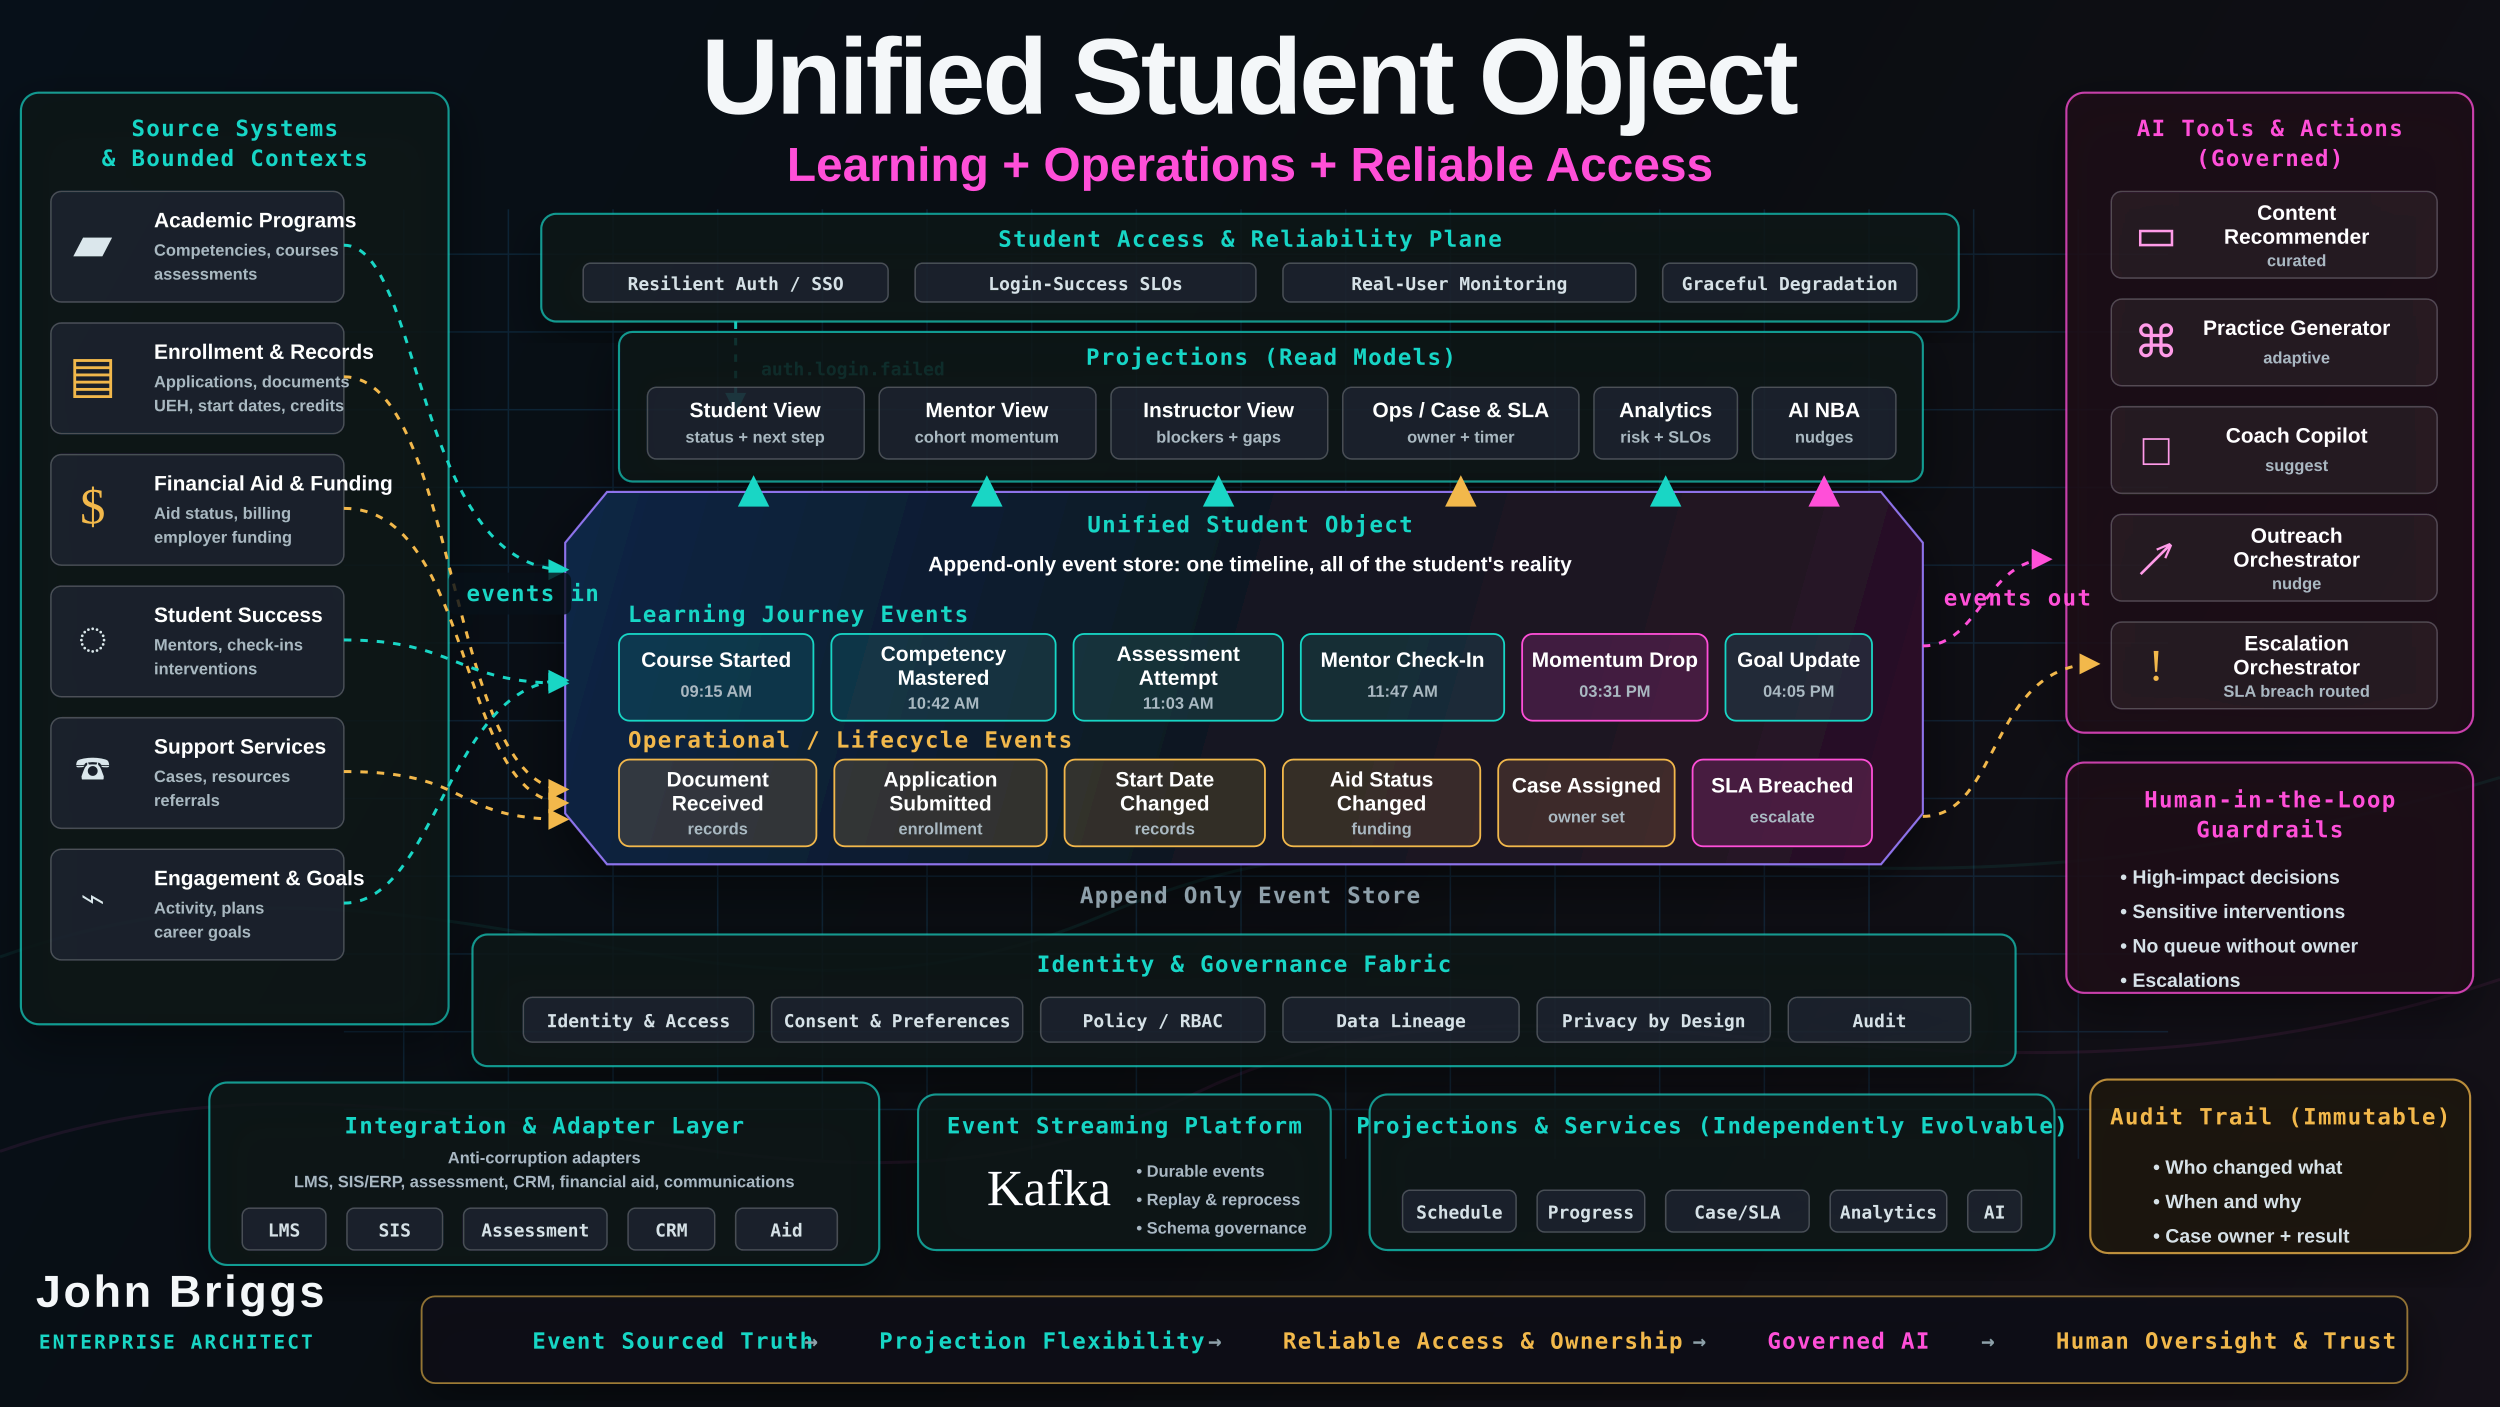
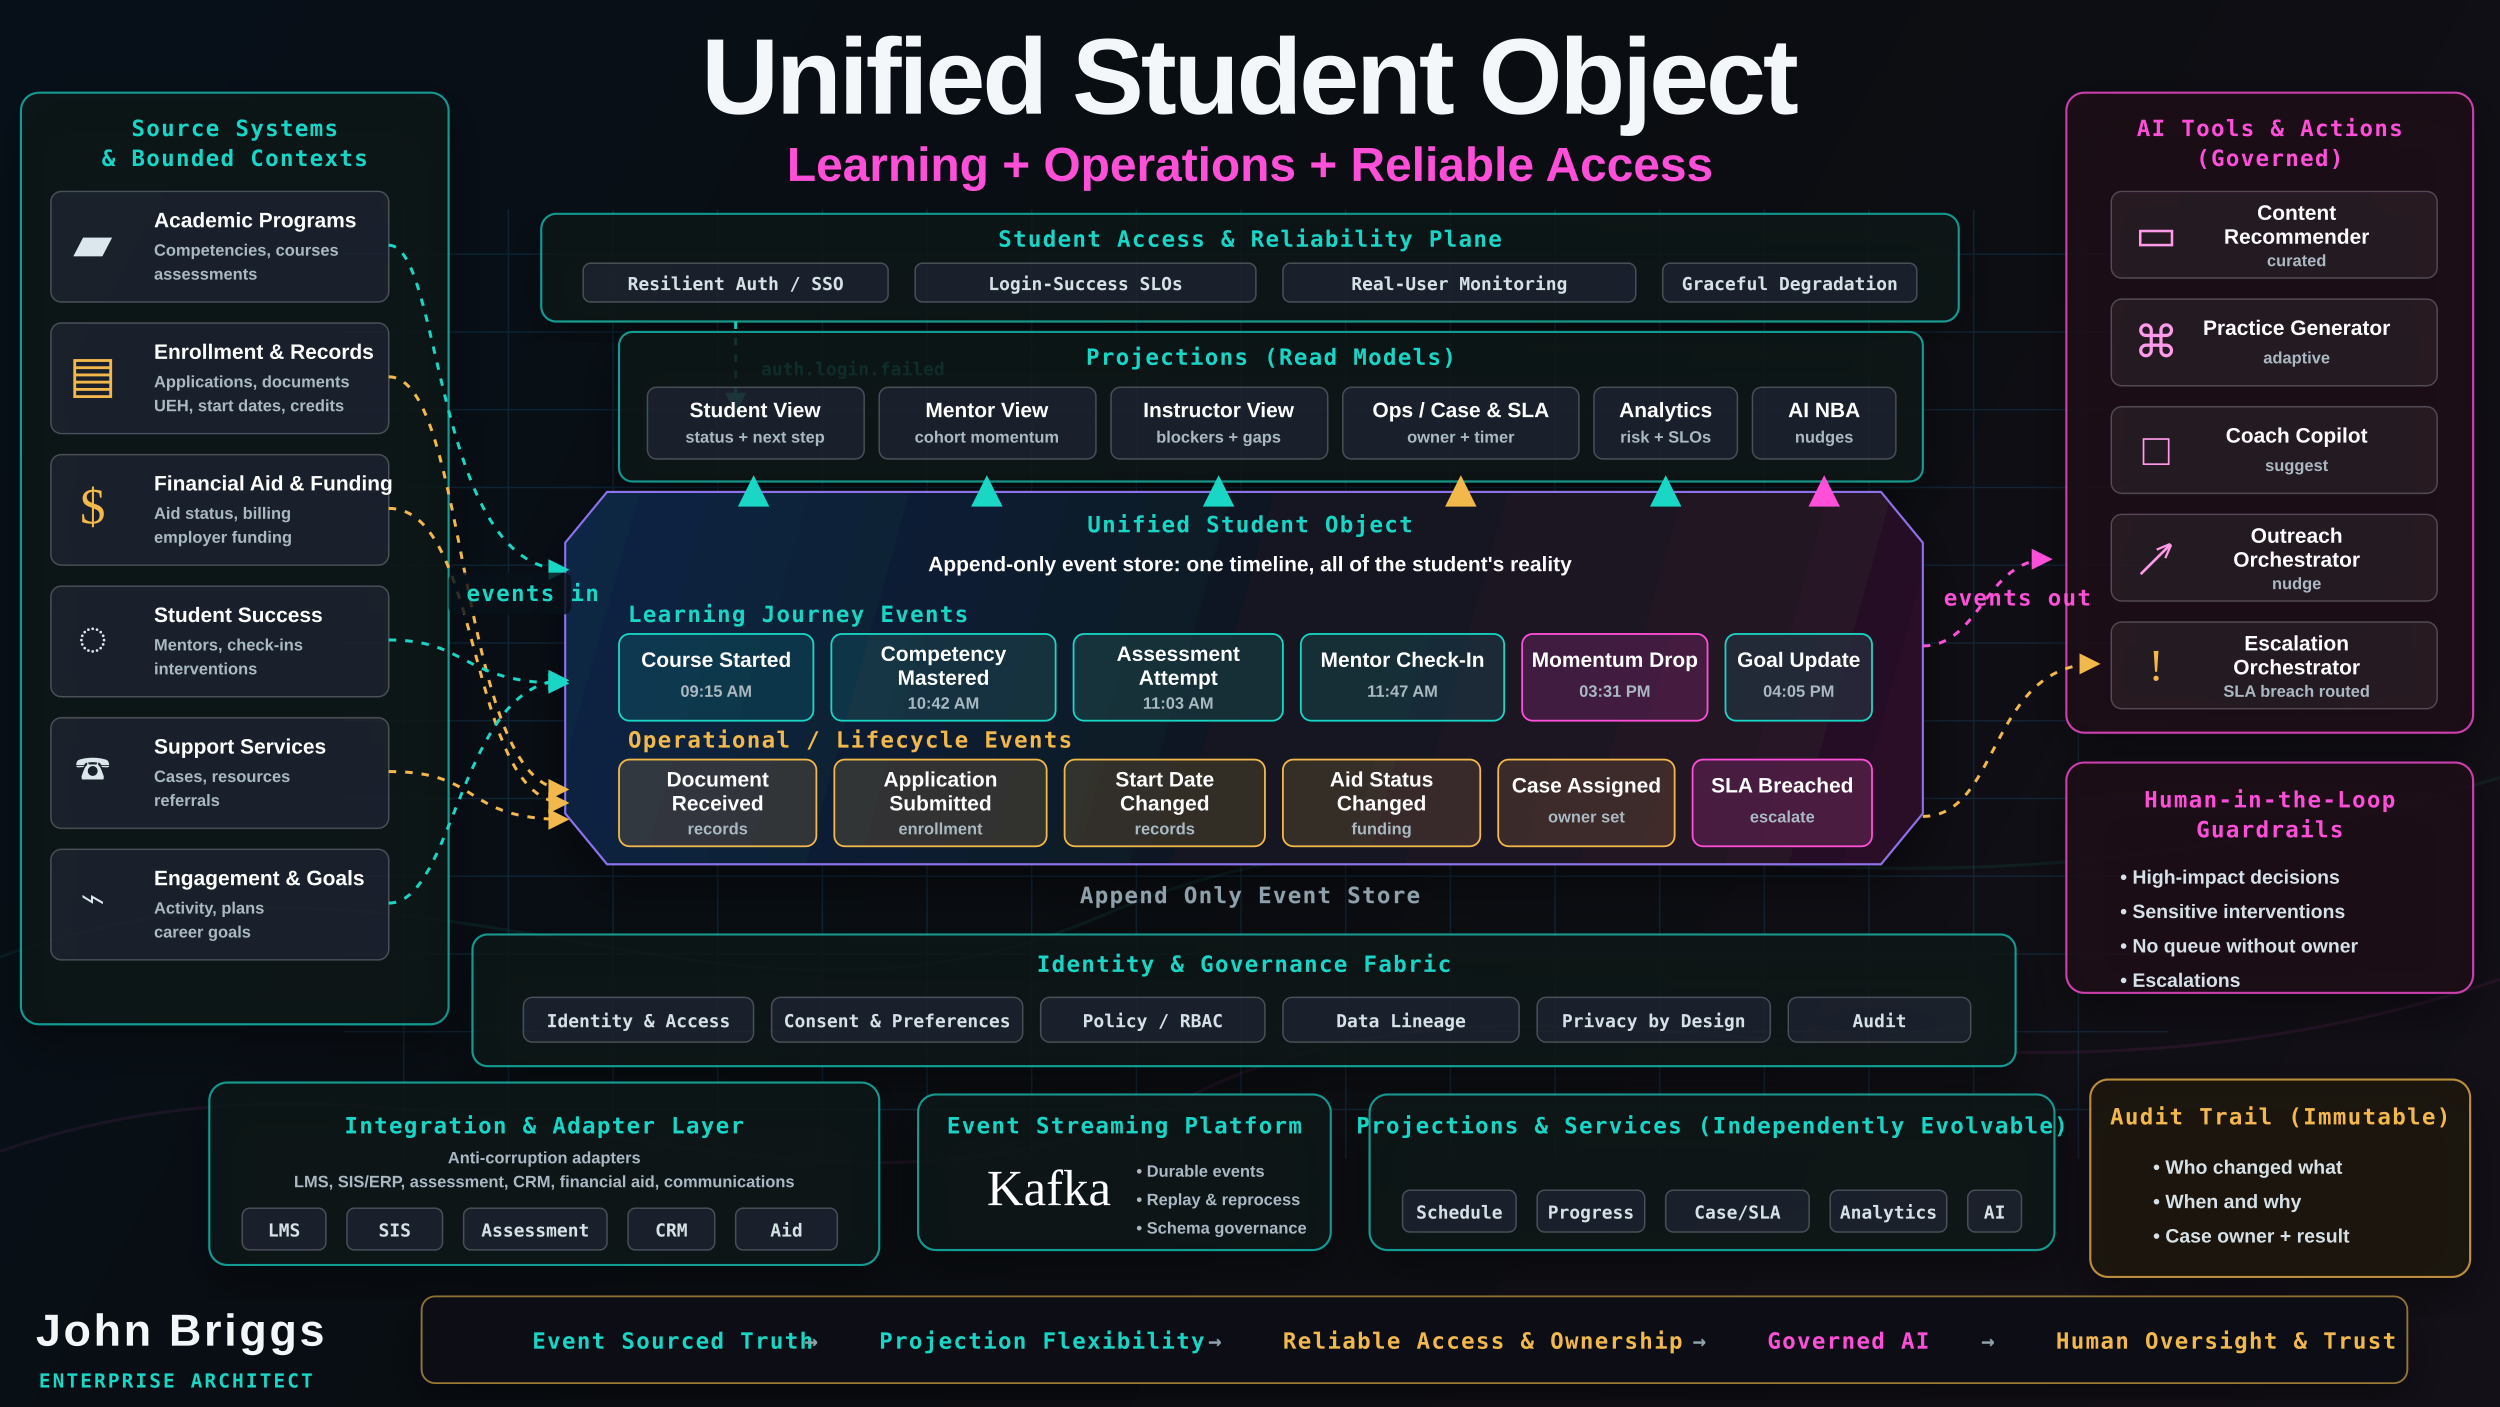
<svg xmlns="http://www.w3.org/2000/svg" viewBox="0 0 1672 941" role="img" aria-labelledby="title desc">
  <defs>
    <linearGradient id="bg" x1="0" y1="0" x2="1672" y2="941" gradientUnits="userSpaceOnUse">
      <stop stop-color="#071019" />
      <stop offset=".5" stop-color="#0a0d11" />
      <stop offset="1" stop-color="#141018" />
    </linearGradient>
    <linearGradient id="core" x1="382" y1="300" x2="1288" y2="552" gradientUnits="userSpaceOnUse">
      <stop stop-color="#102646" />
      <stop offset=".48" stop-color="#111923" />
      <stop offset="1" stop-color="#2b1025" />
    </linearGradient>
    <linearGradient id="stream" x1="246" y1="447" x2="1388" y2="447" gradientUnits="userSpaceOnUse">
      <stop stop-color="#19d6c5" stop-opacity=".12" />
      <stop offset=".5" stop-color="#f2b84b" stop-opacity=".85" />
      <stop offset="1" stop-color="#ff4fd8" stop-opacity=".14" />
    </linearGradient>
    <filter id="glow" x="-30%" y="-30%" width="160%" height="160%">
      <feGaussianBlur stdDeviation="8" result="blur" />
      <feMerge>
        <feMergeNode in="blur" />
        <feMergeNode in="SourceGraphic" />
      </feMerge>
    </filter>
    <filter id="soft" x="-20%" y="-20%" width="140%" height="140%">
      <feDropShadow dx="0" dy="12" stdDeviation="16" flood-color="#000" flood-opacity=".45" />
    </filter>
    <marker id="cyanArrow" viewBox="0 0 10 10" refX="8" refY="5" markerWidth="7" markerHeight="7" orient="auto-start-reverse">
      <path d="M0 0L10 5L0 10Z" fill="#19d6c5" />
    </marker>
    <marker id="pinkArrow" viewBox="0 0 10 10" refX="8" refY="5" markerWidth="7" markerHeight="7" orient="auto-start-reverse">
      <path d="M0 0L10 5L0 10Z" fill="#ff4fd8" />
    </marker>
    <marker id="amberArrow" viewBox="0 0 10 10" refX="8" refY="5" markerWidth="7" markerHeight="7" orient="auto-start-reverse">
      <path d="M0 0L10 5L0 10Z" fill="#f2b84b" />
    </marker>
    <style>
      .title{font-family:Arial,sans-serif;font-size:72px;font-weight:900;fill:#f4f7f9;letter-spacing:-2px}
      .subtitle{font-family:Arial,sans-serif;font-size:32px;font-weight:800;fill:#ff4fd8}
      .eyebrow{font-family:monospace;font-size:15px;font-weight:800;letter-spacing:.9px;text-transform:uppercase}
      .label{font-family:Arial,sans-serif;font-size:14px;font-weight:800;fill:#fff}
      .small{font-family:Arial,sans-serif;font-size:13px;font-weight:600;fill:#d6e1e7}
      .tiny{font-family:Arial,sans-serif;font-size:11px;font-weight:600;fill:#a9b8c1}
      .mono{font-family:monospace;font-size:12px;font-weight:700;fill:#d6e1e7}
      .cyan{fill:#19d6c5}.pink{fill:#ff4fd8}.amber{fill:#f2b84b}.muted{fill:#8ea0aa}
      .panel{fill:rgba(14,22,31,.83);stroke:rgba(25,214,197,.68);stroke-width:1.4}
      .panelPink{fill:rgba(28,14,25,.84);stroke:rgba(255,79,216,.76);stroke-width:1.4}
      .panelAmber{fill:rgba(29,20,9,.86);stroke:rgba(242,184,75,.74);stroke-width:1.4}
      .card{fill:rgba(255,255,255,.055);stroke:rgba(255,255,255,.22);stroke-width:1}
      .tileLearning{fill:rgba(25,214,197,.12);stroke:#19d6c5;stroke-width:1.2}
      .tileOps{fill:rgba(242,184,75,.14);stroke:#f2b84b;stroke-width:1.2}
      .tileRisk{fill:rgba(255,79,216,.16);stroke:#ff4fd8;stroke-width:1.2}
    </style>
  </defs>
  <rect width="1672" height="941" fill="url(#bg)" />
  <path d="M0 640C290 536 478 724 738 612C1012 494 1198 662 1672 520" fill="none" stroke="#19d6c5" stroke-opacity=".08" stroke-width="2" />
  <path d="M0 770C300 666 526 862 802 730C1045 614 1302 779 1672 655" fill="none" stroke="#ff4fd8" stroke-opacity=".08" stroke-width="2" />
  <g opacity=".14">
    <path d="M230 170H1450M230 222H1450M230 274H1450M230 326H1450M230 378H1450M230 430H1450M230 482H1450M230 534H1450M230 586H1450M230 638H1450M230 690H1450M230 742H1450" stroke="#2aa9ff" stroke-width="1" />
    <path d="M270 140V775M340 140V775M410 140V775M480 140V775M550 140V775M620 140V775M690 140V775M760 140V775M830 140V775M900 140V775M970 140V775M1040 140V775M1110 140V775M1180 140V775M1250 140V775M1320 140V775M1390 140V775" stroke="#2aa9ff" stroke-width="1" />
  </g>
  <text x="836" y="76" text-anchor="middle" class="title">Unified Student Object</text>
  <text x="836" y="121" text-anchor="middle" class="subtitle">Learning + Operations + Reliable Access</text>
  <g filter="url(#soft)">
    <rect x="362" y="143" width="948" height="72" rx="10" class="panel" />
    <text x="836" y="165" text-anchor="middle" class="eyebrow cyan">Student Access &amp; Reliability Plane</text>
    <g>
      <rect x="390" y="176" width="204" height="26" rx="5" class="card" />
      <text x="492" y="194" text-anchor="middle" class="mono">Resilient Auth / SSO</text>
      <rect x="612" y="176" width="228" height="26" rx="5" class="card" />
      <text x="726" y="194" text-anchor="middle" class="mono">Login-Success SLOs</text>
      <rect x="858" y="176" width="236" height="26" rx="5" class="card" />
      <text x="976" y="194" text-anchor="middle" class="mono">Real-User Monitoring</text>
      <rect x="1112" y="176" width="170" height="26" rx="5" class="card" />
      <text x="1197" y="194" text-anchor="middle" class="mono">Graceful Degradation</text>
    </g>
  </g>
  <path d="M492 215V274" stroke="#19d6c5" stroke-width="2" stroke-dasharray="5 6" marker-end="url(#cyanArrow)" />
  <text x="509" y="251" class="mono cyan">auth.login.failed</text>
  <g filter="url(#soft)">
    <rect x="14" y="62" width="286" height="623" rx="12" class="panel" />
    <text x="157" y="91" text-anchor="middle" class="eyebrow cyan">Source Systems</text>
    <text x="157" y="111" text-anchor="middle" class="eyebrow cyan">&amp; Bounded Contexts</text>
    <g transform="translate(34 128)">
-       <rect width="196" height="74" rx="7" class="card" />
+       <rect width="226" height="74" rx="7" class="card" />
      <text x="69" y="24" class="label">Academic Programs</text>
      <text x="69" y="43" class="tiny">Competencies, courses</text>
      <text x="69" y="59" class="tiny">assessments</text>
      <text x="28" y="46" text-anchor="middle" font-size="34" fill="#dbe7ec">▰</text>
    </g>
    <g transform="translate(34 216)">
-       <rect width="196" height="74" rx="7" class="card" />
+       <rect width="226" height="74" rx="7" class="card" />
      <text x="69" y="24" class="label">Enrollment &amp; Records</text>
      <text x="69" y="43" class="tiny">Applications, documents</text>
      <text x="69" y="59" class="tiny">UEH, start dates, credits</text>
      <text x="28" y="46" text-anchor="middle" font-size="34" fill="#f2b84b">▤</text>
    </g>
    <g transform="translate(34 304)">
-       <rect width="196" height="74" rx="7" class="card" />
+       <rect width="226" height="74" rx="7" class="card" />
      <text x="69" y="24" class="label">Financial Aid &amp; Funding</text>
      <text x="69" y="43" class="tiny">Aid status, billing</text>
      <text x="69" y="59" class="tiny">employer funding</text>
      <text x="28" y="46" text-anchor="middle" font-size="34" fill="#f2b84b">$</text>
    </g>
    <g transform="translate(34 392)">
-       <rect width="196" height="74" rx="7" class="card" />
+       <rect width="226" height="74" rx="7" class="card" />
      <text x="69" y="24" class="label">Student Success</text>
      <text x="69" y="43" class="tiny">Mentors, check-ins</text>
      <text x="69" y="59" class="tiny">interventions</text>
      <text x="28" y="46" text-anchor="middle" font-size="34" fill="#dbe7ec">◌</text>
    </g>
    <g transform="translate(34 480)">
-       <rect width="196" height="74" rx="7" class="card" />
+       <rect width="226" height="74" rx="7" class="card" />
      <text x="69" y="24" class="label">Support Services</text>
      <text x="69" y="43" class="tiny">Cases, resources</text>
      <text x="69" y="59" class="tiny">referrals</text>
      <text x="28" y="46" text-anchor="middle" font-size="34" fill="#dbe7ec">☎</text>
    </g>
    <g transform="translate(34 568)">
-       <rect width="196" height="74" rx="7" class="card" />
+       <rect width="226" height="74" rx="7" class="card" />
      <text x="69" y="24" class="label">Engagement &amp; Goals</text>
      <text x="69" y="43" class="tiny">Activity, plans</text>
      <text x="69" y="59" class="tiny">career goals</text>
      <text x="28" y="46" text-anchor="middle" font-size="34" fill="#dbe7ec">⌁</text>
    </g>
  </g>
  <g filter="url(#soft)">
    <rect x="414" y="222" width="872" height="100" rx="9" class="panel" />
    <text x="850" y="244" text-anchor="middle" class="eyebrow cyan">Projections (Read Models)</text>
    <g transform="translate(433 259)">
      <rect width="145" height="48" rx="6" class="card" />
      <text x="72" y="20" text-anchor="middle" class="label">Student View</text>
      <text x="72" y="37" text-anchor="middle" class="tiny">status + next step</text>
    </g>
    <g transform="translate(588 259)">
      <rect width="145" height="48" rx="6" class="card" />
      <text x="72" y="20" text-anchor="middle" class="label">Mentor View</text>
      <text x="72" y="37" text-anchor="middle" class="tiny">cohort momentum</text>
    </g>
    <g transform="translate(743 259)">
      <rect width="145" height="48" rx="6" class="card" />
      <text x="72" y="20" text-anchor="middle" class="label">Instructor View</text>
      <text x="72" y="37" text-anchor="middle" class="tiny">blockers + gaps</text>
    </g>
    <g transform="translate(898 259)">
      <rect width="158" height="48" rx="6" class="card" />
      <text x="79" y="20" text-anchor="middle" class="label">Ops / Case &amp; SLA</text>
      <text x="79" y="37" text-anchor="middle" class="tiny">owner + timer</text>
    </g>
    <g transform="translate(1066 259)">
      <rect width="96" height="48" rx="6" class="card" />
      <text x="48" y="20" text-anchor="middle" class="label">Analytics</text>
      <text x="48" y="37" text-anchor="middle" class="tiny">risk + SLOs</text>
    </g>
    <g transform="translate(1172 259)">
      <rect width="96" height="48" rx="6" class="card" />
      <text x="48" y="20" text-anchor="middle" class="label">AI NBA</text>
      <text x="48" y="37" text-anchor="middle" class="tiny">nudges</text>
    </g>
  </g>
  <g filter="url(#soft)">
    <path d="M378 363L406 329H1258L1286 363V544L1258 578H406L378 544Z" fill="url(#core)" stroke="#9a7cff" stroke-opacity=".9" stroke-width="1.4" />
    <path d="M286 444H1388" stroke="url(#stream)" stroke-width="36" filter="url(#glow)" />
    <text x="836" y="356" text-anchor="middle" class="eyebrow cyan">Unified Student Object</text>
    <text x="836" y="382" text-anchor="middle" class="label">Append-only event store: one timeline, all of the student's reality</text>
    <text x="420" y="416" class="eyebrow cyan">Learning Journey Events</text>
    <text x="420" y="500" class="eyebrow amber">Operational / Lifecycle Events</text>
    <g transform="translate(414 424)">
      <rect width="130" height="58" rx="7" class="tileLearning" />
      <text x="65" y="22" text-anchor="middle" class="label">Course Started</text>
      <text x="65" y="42" text-anchor="middle" class="tiny">09:15 AM</text>
    </g>
    <g transform="translate(556 424)">
      <rect width="150" height="58" rx="7" class="tileLearning" />
      <text x="75" y="18" text-anchor="middle" class="label">Competency</text>
      <text x="75" y="34" text-anchor="middle" class="label">Mastered</text>
      <text x="75" y="50" text-anchor="middle" class="tiny">10:42 AM</text>
    </g>
    <g transform="translate(718 424)">
      <rect width="140" height="58" rx="7" class="tileLearning" />
      <text x="70" y="18" text-anchor="middle" class="label">Assessment</text>
      <text x="70" y="34" text-anchor="middle" class="label">Attempt</text>
      <text x="70" y="50" text-anchor="middle" class="tiny">11:03 AM</text>
    </g>
    <g transform="translate(870 424)">
      <rect width="136" height="58" rx="7" class="tileLearning" />
      <text x="68" y="22" text-anchor="middle" class="label">Mentor Check-In</text>
      <text x="68" y="42" text-anchor="middle" class="tiny">11:47 AM</text>
    </g>
    <g transform="translate(1018 424)">
      <rect width="124" height="58" rx="7" class="tileRisk" />
      <text x="62" y="22" text-anchor="middle" class="label">Momentum Drop</text>
      <text x="62" y="42" text-anchor="middle" class="tiny">03:31 PM</text>
    </g>
    <g transform="translate(1154 424)">
      <rect width="98" height="58" rx="7" class="tileLearning" />
      <text x="49" y="22" text-anchor="middle" class="label">Goal Update</text>
      <text x="49" y="42" text-anchor="middle" class="tiny">04:05 PM</text>
    </g>
    <g transform="translate(414 508)">
      <rect width="132" height="58" rx="7" class="tileOps" />
      <text x="66" y="18" text-anchor="middle" class="label">Document</text>
      <text x="66" y="34" text-anchor="middle" class="label">Received</text>
      <text x="66" y="50" text-anchor="middle" class="tiny">records</text>
    </g>
    <g transform="translate(558 508)">
      <rect width="142" height="58" rx="7" class="tileOps" />
      <text x="71" y="18" text-anchor="middle" class="label">Application</text>
      <text x="71" y="34" text-anchor="middle" class="label">Submitted</text>
      <text x="71" y="50" text-anchor="middle" class="tiny">enrollment</text>
    </g>
    <g transform="translate(712 508)">
      <rect width="134" height="58" rx="7" class="tileOps" />
      <text x="67" y="18" text-anchor="middle" class="label">Start Date</text>
      <text x="67" y="34" text-anchor="middle" class="label">Changed</text>
      <text x="67" y="50" text-anchor="middle" class="tiny">records</text>
    </g>
    <g transform="translate(858 508)">
      <rect width="132" height="58" rx="7" class="tileOps" />
      <text x="66" y="18" text-anchor="middle" class="label">Aid Status</text>
      <text x="66" y="34" text-anchor="middle" class="label">Changed</text>
      <text x="66" y="50" text-anchor="middle" class="tiny">funding</text>
    </g>
    <g transform="translate(1002 508)">
      <rect width="118" height="58" rx="7" class="tileOps" />
      <text x="59" y="22" text-anchor="middle" class="label">Case Assigned</text>
      <text x="59" y="42" text-anchor="middle" class="tiny">owner set</text>
    </g>
    <g transform="translate(1132 508)">
      <rect width="120" height="58" rx="7" class="tileRisk" />
      <text x="60" y="22" text-anchor="middle" class="label">SLA Breached</text>
      <text x="60" y="42" text-anchor="middle" class="tiny">escalate</text>
    </g>
    <text x="836" y="604" text-anchor="middle" class="eyebrow muted">Append Only Event Store</text>
  </g>
-   <path d="M230 164C282 164 278 381 378 381" fill="none" stroke="#19d6c5" stroke-width="2" stroke-dasharray="5 6" marker-end="url(#cyanArrow)" />
-   <path d="M230 252C306 252 300 528 378 528" fill="none" stroke="#f2b84b" stroke-width="2" stroke-dasharray="5 6" marker-end="url(#amberArrow)" />
-   <path d="M230 340C318 340 306 537 378 537" fill="none" stroke="#f2b84b" stroke-width="2" stroke-dasharray="5 6" marker-end="url(#amberArrow)" />
-   <path d="M230 428C306 428 304 457 378 457" fill="none" stroke="#19d6c5" stroke-width="2" stroke-dasharray="5 6" marker-end="url(#cyanArrow)" />
-   <path d="M230 516C318 516 300 548 378 548" fill="none" stroke="#f2b84b" stroke-width="2" stroke-dasharray="5 6" marker-end="url(#amberArrow)" />
-   <path d="M230 604C292 604 300 455 378 455" fill="none" stroke="#19d6c5" stroke-width="2" stroke-dasharray="5 6" marker-end="url(#cyanArrow)" />
+   <path d="M260 164C296 164 290 381 378 381" fill="none" stroke="#19d6c5" stroke-width="2" stroke-dasharray="5 6" marker-end="url(#cyanArrow)" />
+   <path d="M260 252C314 252 306 528 378 528" fill="none" stroke="#f2b84b" stroke-width="2" stroke-dasharray="5 6" marker-end="url(#amberArrow)" />
+   <path d="M260 340C324 340 312 537 378 537" fill="none" stroke="#f2b84b" stroke-width="2" stroke-dasharray="5 6" marker-end="url(#amberArrow)" />
+   <path d="M260 428C314 428 308 457 378 457" fill="none" stroke="#19d6c5" stroke-width="2" stroke-dasharray="5 6" marker-end="url(#cyanArrow)" />
+   <path d="M260 516C324 516 308 548 378 548" fill="none" stroke="#f2b84b" stroke-width="2" stroke-dasharray="5 6" marker-end="url(#amberArrow)" />
+   <path d="M260 604C304 604 308 455 378 455" fill="none" stroke="#19d6c5" stroke-width="2" stroke-dasharray="5 6" marker-end="url(#cyanArrow)" />
  <rect x="300" y="383" width="82" height="28" rx="5" fill="#071019" opacity=".82" />
  <text x="312" y="402" class="eyebrow cyan">events in</text>
  <path d="M504 329V322" stroke="#19d6c5" stroke-width="3" marker-end="url(#cyanArrow)" />
  <path d="M660 329V322" stroke="#19d6c5" stroke-width="3" marker-end="url(#cyanArrow)" />
  <path d="M815 329V322" stroke="#19d6c5" stroke-width="3" marker-end="url(#cyanArrow)" />
  <path d="M977 329V322" stroke="#f2b84b" stroke-width="3" marker-end="url(#amberArrow)" />
  <path d="M1114 329V322" stroke="#19d6c5" stroke-width="3" marker-end="url(#cyanArrow)" />
  <path d="M1220 329V322" stroke="#ff4fd8" stroke-width="3" marker-end="url(#pinkArrow)" />
  <g filter="url(#soft)">
    <rect x="1382" y="62" width="272" height="428" rx="12" class="panelPink" />
    <text x="1518" y="91" text-anchor="middle" class="eyebrow pink">AI Tools &amp; Actions</text>
    <text x="1518" y="111" text-anchor="middle" class="eyebrow pink">(Governed)</text>
    <g transform="translate(1412 128)">
      <rect width="218" height="58" rx="7" class="card" />
      <text x="124" y="19" text-anchor="middle" class="label">Content</text>
      <text x="124" y="35" text-anchor="middle" class="label">Recommender</text>
      <text x="124" y="50" text-anchor="middle" class="tiny">curated</text>
      <text x="30" y="39" text-anchor="middle" font-size="30" fill="#ff9be8">▭</text>
    </g>
    <g transform="translate(1412 200)">
      <rect width="218" height="58" rx="7" class="card" />
      <text x="124" y="24" text-anchor="middle" class="label">Practice Generator</text>
      <text x="124" y="43" text-anchor="middle" class="tiny">adaptive</text>
      <text x="30" y="39" text-anchor="middle" font-size="30" fill="#ff9be8">⌘</text>
    </g>
    <g transform="translate(1412 272)">
      <rect width="218" height="58" rx="7" class="card" />
      <text x="124" y="24" text-anchor="middle" class="label">Coach Copilot</text>
      <text x="124" y="43" text-anchor="middle" class="tiny">suggest</text>
      <text x="30" y="39" text-anchor="middle" font-size="30" fill="#ff9be8">□</text>
    </g>
    <g transform="translate(1412 344)">
      <rect width="218" height="58" rx="7" class="card" />
      <text x="124" y="19" text-anchor="middle" class="label">Outreach</text>
      <text x="124" y="35" text-anchor="middle" class="label">Orchestrator</text>
      <text x="124" y="50" text-anchor="middle" class="tiny">nudge</text>
      <text x="30" y="39" text-anchor="middle" font-size="30" fill="#ff9be8">↗</text>
    </g>
    <g transform="translate(1412 416)">
      <rect width="218" height="58" rx="7" class="card" />
      <text x="124" y="19" text-anchor="middle" class="label">Escalation</text>
      <text x="124" y="35" text-anchor="middle" class="label">Orchestrator</text>
      <text x="124" y="50" text-anchor="middle" class="tiny">SLA breach routed</text>
      <text x="30" y="39" text-anchor="middle" font-size="30" fill="#f2b84b">!</text>
    </g>
  </g>
  <path d="M1286 432C1324 432 1328 374 1370 374" fill="none" stroke="#ff4fd8" stroke-width="2" stroke-dasharray="5 6" marker-end="url(#pinkArrow)" />
  <path d="M1286 546C1338 546 1330 444 1402 444" fill="none" stroke="#f2b84b" stroke-width="2" stroke-dasharray="5 6" marker-end="url(#amberArrow)" />
  <text x="1300" y="405" class="eyebrow pink">events out</text>
  <g filter="url(#soft)">
    <rect x="1382" y="510" width="272" height="154" rx="12" class="panelPink" />
    <text x="1518" y="540" text-anchor="middle" class="eyebrow pink">Human-in-the-Loop</text>
    <text x="1518" y="560" text-anchor="middle" class="eyebrow pink">Guardrails</text>
    <text x="1418" y="591" class="small">• High-impact decisions</text>
    <text x="1418" y="614" class="small">• Sensitive interventions</text>
    <text x="1418" y="637" class="small">• No queue without owner</text>
    <text x="1418" y="660" class="small">• Escalations</text>
  </g>
  <g filter="url(#soft)">
    <rect x="316" y="625" width="1032" height="88" rx="10" class="panel" />
    <text x="832" y="650" text-anchor="middle" class="eyebrow cyan">Identity &amp; Governance Fabric</text>
    <g transform="translate(350 667)">
      <rect width="154" height="30" rx="6" class="card" />
      <text x="77" y="20" text-anchor="middle" class="mono">Identity &amp; Access</text>
    </g>
    <g transform="translate(516 667)">
      <rect width="168" height="30" rx="6" class="card" />
      <text x="84" y="20" text-anchor="middle" class="mono">Consent &amp; Preferences</text>
    </g>
    <g transform="translate(696 667)">
      <rect width="150" height="30" rx="6" class="card" />
      <text x="75" y="20" text-anchor="middle" class="mono">Policy / RBAC</text>
    </g>
    <g transform="translate(858 667)">
      <rect width="158" height="30" rx="6" class="card" />
      <text x="79" y="20" text-anchor="middle" class="mono">Data Lineage</text>
    </g>
    <g transform="translate(1028 667)">
      <rect width="156" height="30" rx="6" class="card" />
      <text x="78" y="20" text-anchor="middle" class="mono">Privacy by Design</text>
    </g>
    <g transform="translate(1196 667)">
      <rect width="122" height="30" rx="6" class="card" />
      <text x="61" y="20" text-anchor="middle" class="mono">Audit</text>
    </g>
  </g>
  <g filter="url(#soft)">
    <rect x="140" y="724" width="448" height="122" rx="12" class="panel" />
    <text x="364" y="758" text-anchor="middle" class="eyebrow cyan">Integration &amp; Adapter Layer</text>
    <text x="364" y="778" text-anchor="middle" class="tiny">Anti-corruption adapters</text>
    <text x="364" y="794" text-anchor="middle" class="tiny">LMS, SIS/ERP, assessment, CRM, financial aid, communications</text>
    <g transform="translate(162 808)">
      <rect width="56" height="28" rx="5" class="card" />
      <text x="28" y="19" text-anchor="middle" class="mono">LMS</text>
    </g>
    <g transform="translate(232 808)">
      <rect width="64" height="28" rx="5" class="card" />
      <text x="32" y="19" text-anchor="middle" class="mono">SIS</text>
    </g>
    <g transform="translate(310 808)">
      <rect width="96" height="28" rx="5" class="card" />
      <text x="48" y="19" text-anchor="middle" class="mono">Assessment</text>
    </g>
    <g transform="translate(420 808)">
      <rect width="58" height="28" rx="5" class="card" />
      <text x="29" y="19" text-anchor="middle" class="mono">CRM</text>
    </g>
    <g transform="translate(492 808)">
      <rect width="68" height="28" rx="5" class="card" />
      <text x="34" y="19" text-anchor="middle" class="mono">Aid</text>
    </g>
  </g>
  <g filter="url(#soft)">
    <rect x="614" y="732" width="276" height="104" rx="12" class="panel" />
    <text x="752" y="758" text-anchor="middle" class="eyebrow cyan">Event Streaming Platform</text>
    <text x="660" y="806" font-size="34" fill="#fff">Kafka</text>
    <text x="760" y="787" class="tiny">• Durable events</text>
    <text x="760" y="806" class="tiny">• Replay &amp; reprocess</text>
    <text x="760" y="825" class="tiny">• Schema governance</text>
  </g>
  <g filter="url(#soft)">
    <rect x="916" y="732" width="458" height="104" rx="12" class="panel" />
    <text x="1145" y="758" text-anchor="middle" class="eyebrow cyan">Projections &amp; Services (Independently Evolvable)</text>
    <g transform="translate(938 796)">
      <rect width="76" height="28" rx="5" class="card" />
      <text x="38" y="19" text-anchor="middle" class="mono">Schedule</text>
    </g>
    <g transform="translate(1028 796)">
      <rect width="72" height="28" rx="5" class="card" />
      <text x="36" y="19" text-anchor="middle" class="mono">Progress</text>
    </g>
    <g transform="translate(1114 796)">
      <rect width="96" height="28" rx="5" class="card" />
      <text x="48" y="19" text-anchor="middle" class="mono">Case/SLA</text>
    </g>
    <g transform="translate(1224 796)">
      <rect width="78" height="28" rx="5" class="card" />
      <text x="39" y="19" text-anchor="middle" class="mono">Analytics</text>
    </g>
    <g transform="translate(1316 796)">
      <rect width="36" height="28" rx="5" class="card" />
      <text x="18" y="19" text-anchor="middle" class="mono">AI</text>
    </g>
  </g>
  <g filter="url(#soft)">
-     <rect x="1398" y="722" width="254" height="116" rx="12" class="panelAmber" />
+     <rect x="1398" y="722" width="254" height="132" rx="12" class="panelAmber" />
    <text x="1525" y="752" text-anchor="middle" class="eyebrow amber">Audit Trail (Immutable)</text>
    <text x="1440" y="785" class="small">• Who changed what</text>
    <text x="1440" y="808" class="small">• When and why</text>
    <text x="1440" y="831" class="small">• Case owner + result</text>
  </g>
  <g filter="url(#soft)">
    <rect x="282" y="867" width="1328" height="58" rx="9" fill="rgba(9,15,23,.9)" stroke="rgba(242,184,75,.58)" stroke-width="1.2" />
    <text x="356" y="902" class="eyebrow cyan">Event Sourced Truth</text>
    <text x="538" y="902" class="eyebrow muted">→</text>
    <text x="588" y="902" class="eyebrow cyan">Projection Flexibility</text>
    <text x="808" y="902" class="eyebrow muted">→</text>
    <text x="858" y="902" class="eyebrow amber">Reliable Access &amp; Ownership</text>
    <text x="1132" y="902" class="eyebrow muted">→</text>
    <text x="1182" y="902" class="eyebrow pink">Governed AI</text>
    <text x="1325" y="902" class="eyebrow muted">→</text>
    <text x="1375" y="902" class="eyebrow amber">Human Oversight &amp; Trust</text>
  </g>
-   <g transform="translate(24 874)">
+   <g transform="translate(24 900)">
    <text x="0" y="0" font-family="Arial,sans-serif" font-size="30" font-weight="900" fill="#f4f7f9" letter-spacing="1.8">John Briggs</text>
    <text x="2" y="28" font-family="monospace" font-size="13" font-weight="800" fill="#19d6c5" letter-spacing="1.4">ENTERPRISE ARCHITECT</text>
  </g>
</svg>
